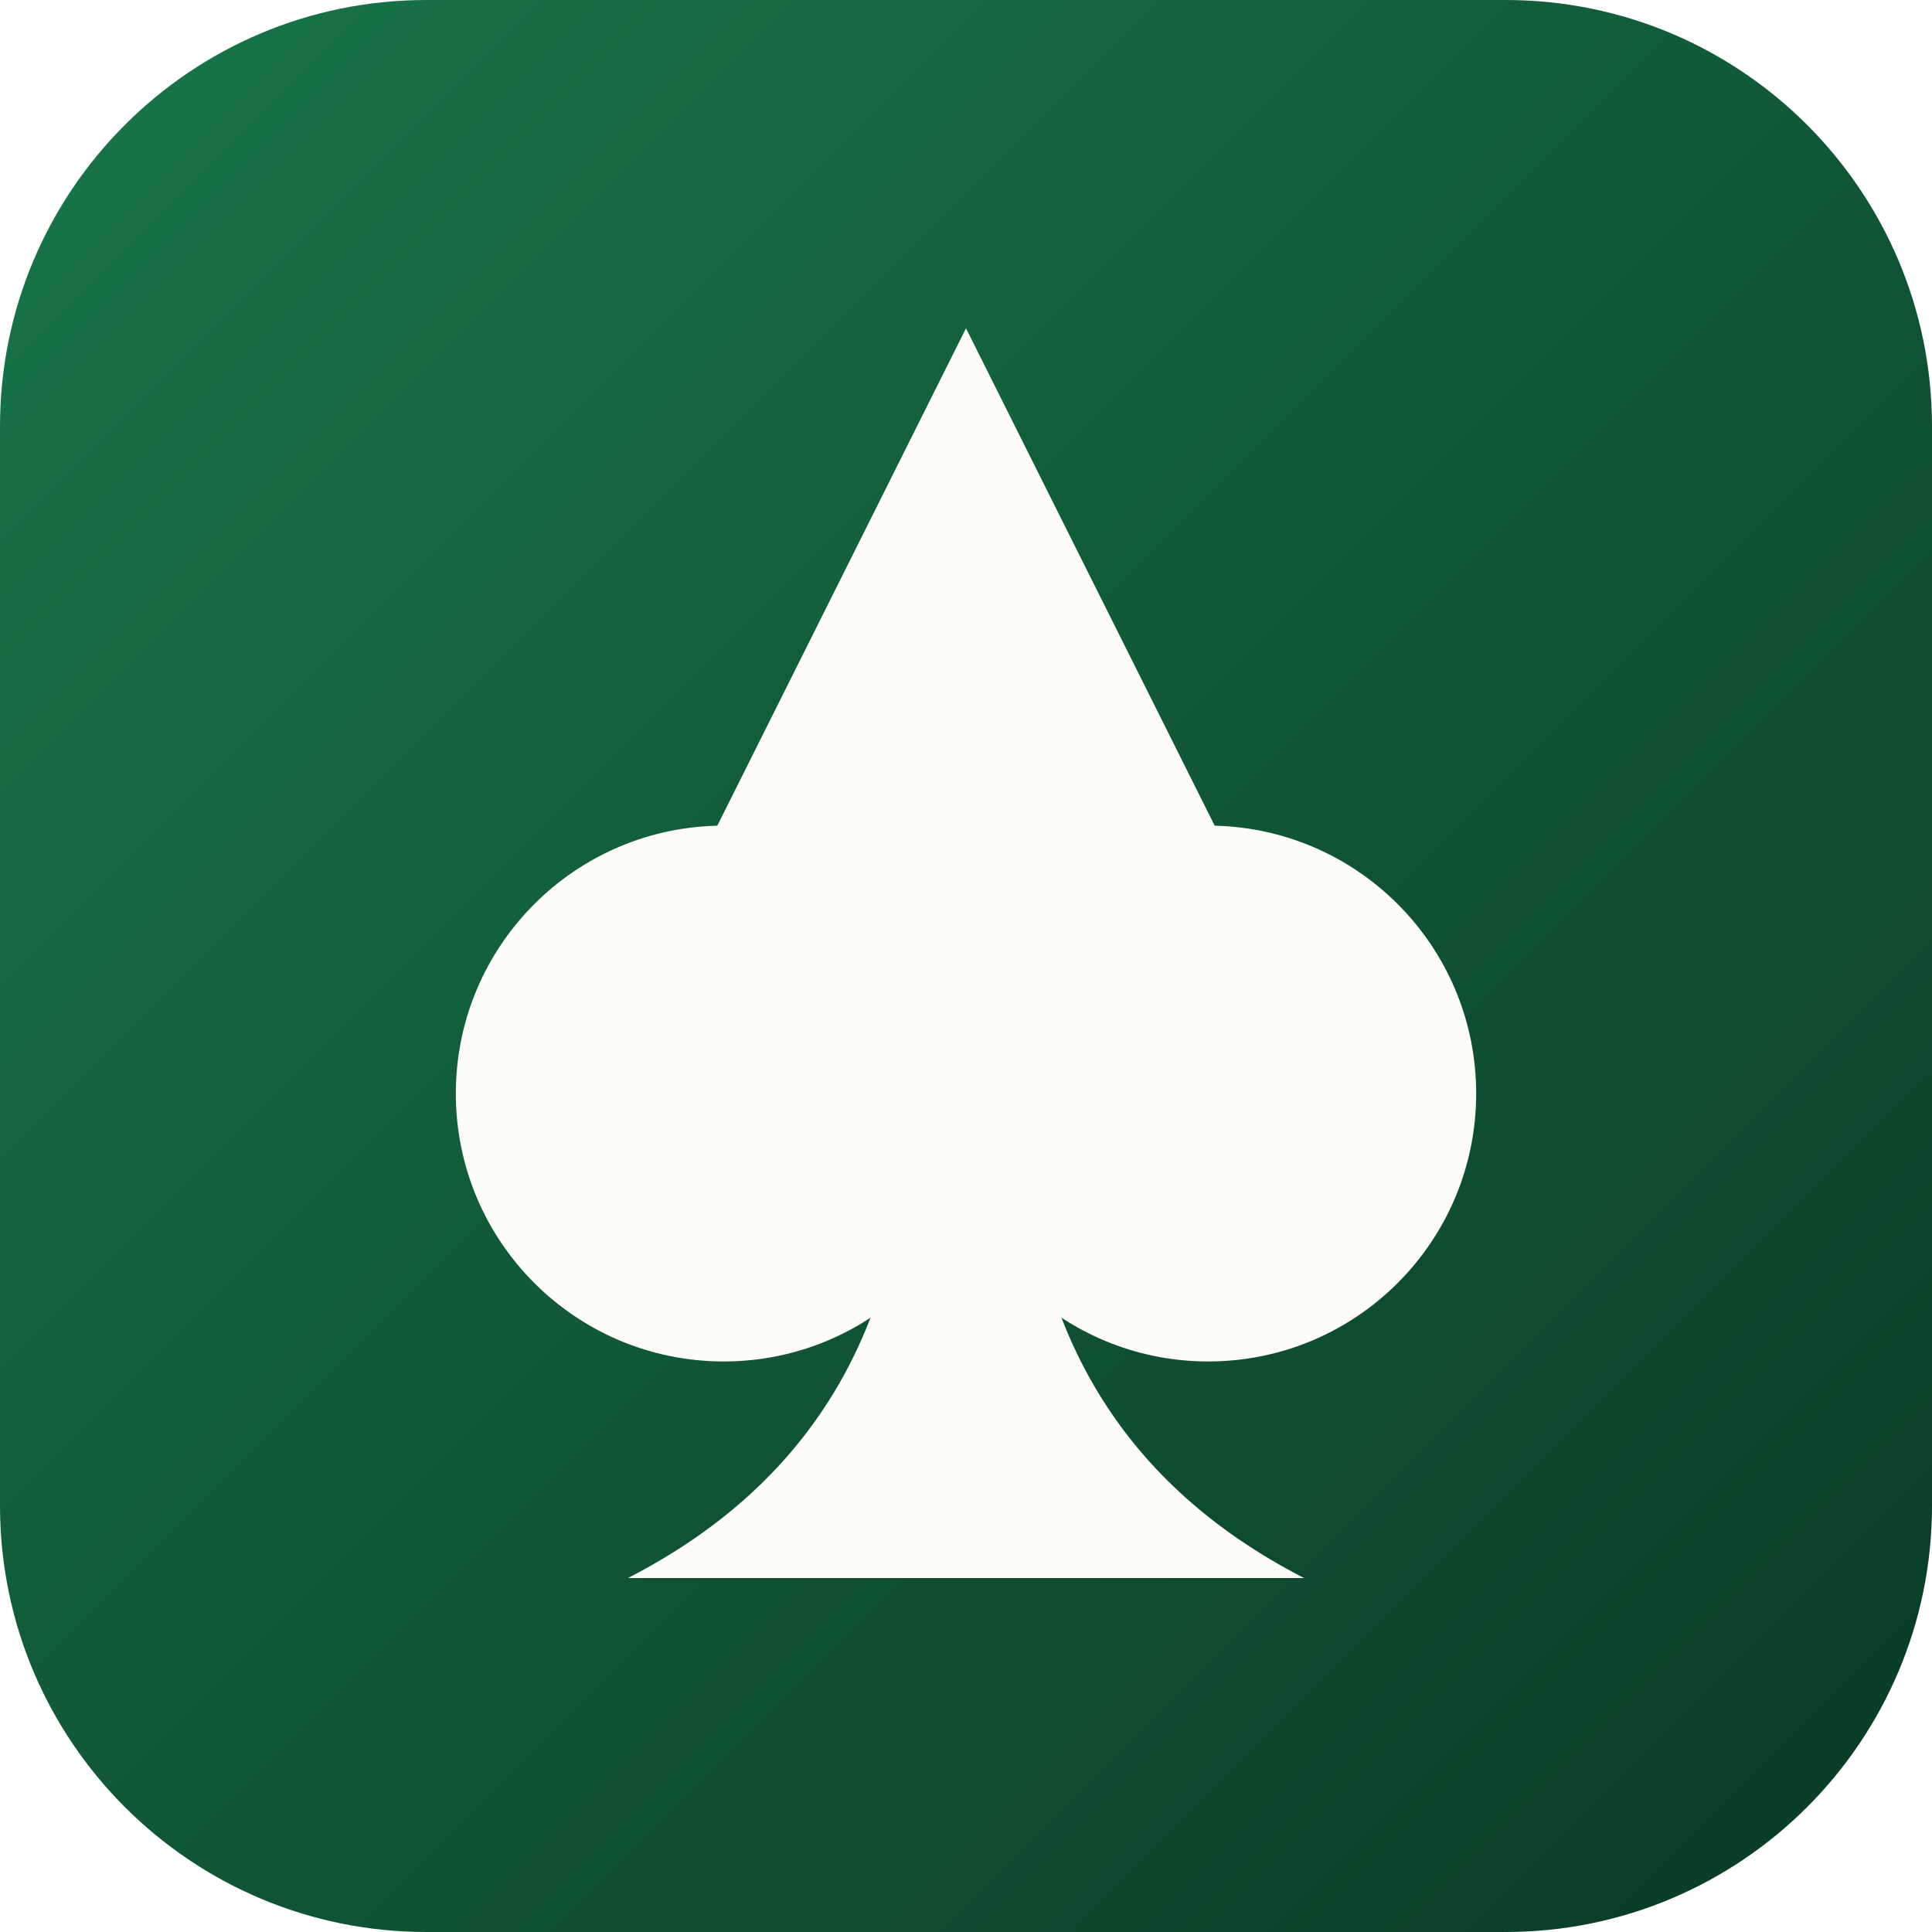
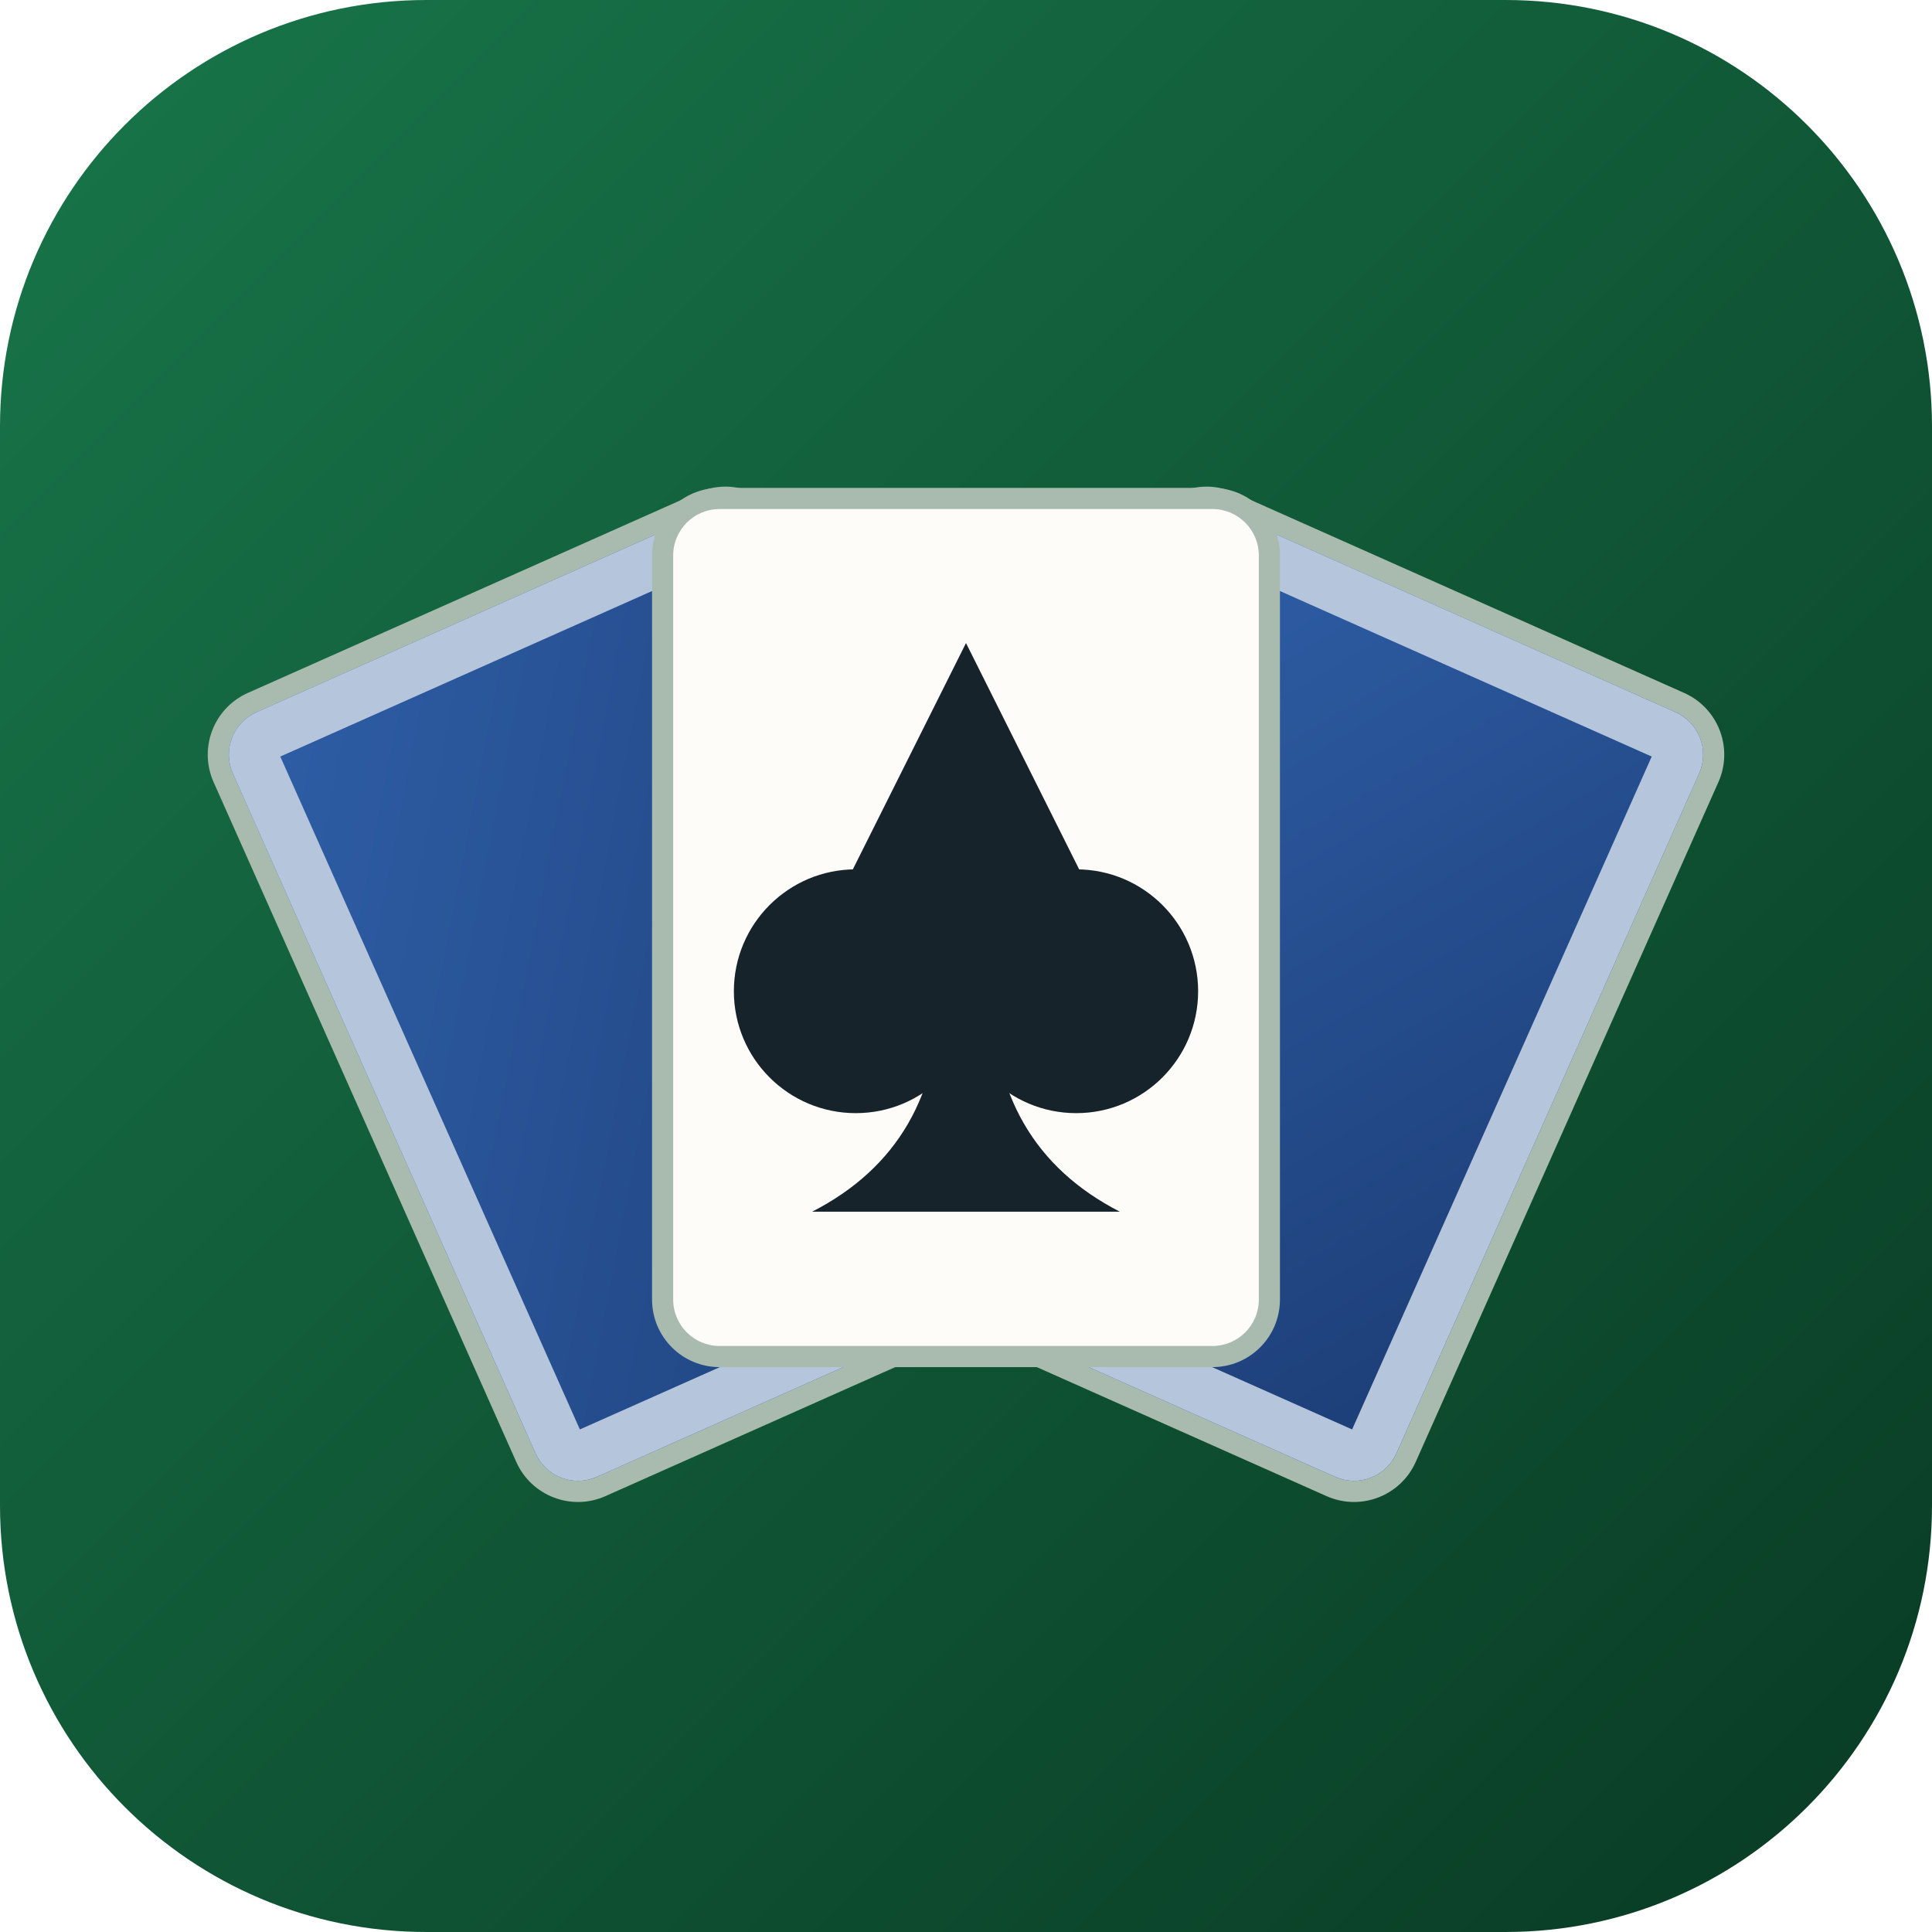
<svg xmlns="http://www.w3.org/2000/svg" viewBox="0 0 512 512" role="img" aria-label="Solitario">
  <defs>
    <linearGradient id="fieltro" x1="0" y1="0" x2="1" y2="1">
      <stop offset="0" stop-color="#18764a" />
      <stop offset="1" stop-color="#093a24" />
    </linearGradient>
+     <linearGradient id="dorso" x1="0" y1="0" x2="1" y2="1">
+       <stop offset="0" stop-color="#2f5fa8" />
+       <stop offset="1" stop-color="#1c3d75" />
+     </linearGradient>
+     <g id="dorso-carta">
+       <rect x="172.8" y="129.3" width="166.4" height="233" rx="17.9" fill="#a9baae" />
+       <rect x="178.4" y="134.9" width="155.2" height="221.8" rx="12.3" fill="url(#dorso)" />
+       <rect x="185.05" y="141.55" width="141.9" height="208.5" rx="5.65" fill="none" stroke="#b5c5dc" stroke-width="13.3" />
+     </g>
  </defs>
  <rect width="512" height="512" rx="113" fill="url(#fieltro)" />
-   <g fill="#fdfcf8">
+   <use href="#dorso-carta" transform="rotate(-24 256 450.56)" />
+   <use href="#dorso-carta" transform="rotate(24 256 450.56)" />
+   <rect x="172.8" y="129.3" width="166.4" height="233" rx="17.9" fill="#a9baae" />
+   <rect x="178.4" y="134.9" width="155.2" height="221.8" rx="12.3" fill="#fdfcf8" />
+   <g fill="#16232b" transform="translate(139.52 130.83) scale(0.455)">
    <circle cx="191.8" cy="289.8" r="71" />
    <circle cx="320.2" cy="289.8" r="71" />
    <polygon points="256,87 357.4,289.8 154.6,289.8" />
    <path d="M240.8 289.8 Q 240.8 380 166.4 418.2 L 345.6 418.2 Q 271.2 380 271.2 289.8 Z" />
  </g>
</svg>
